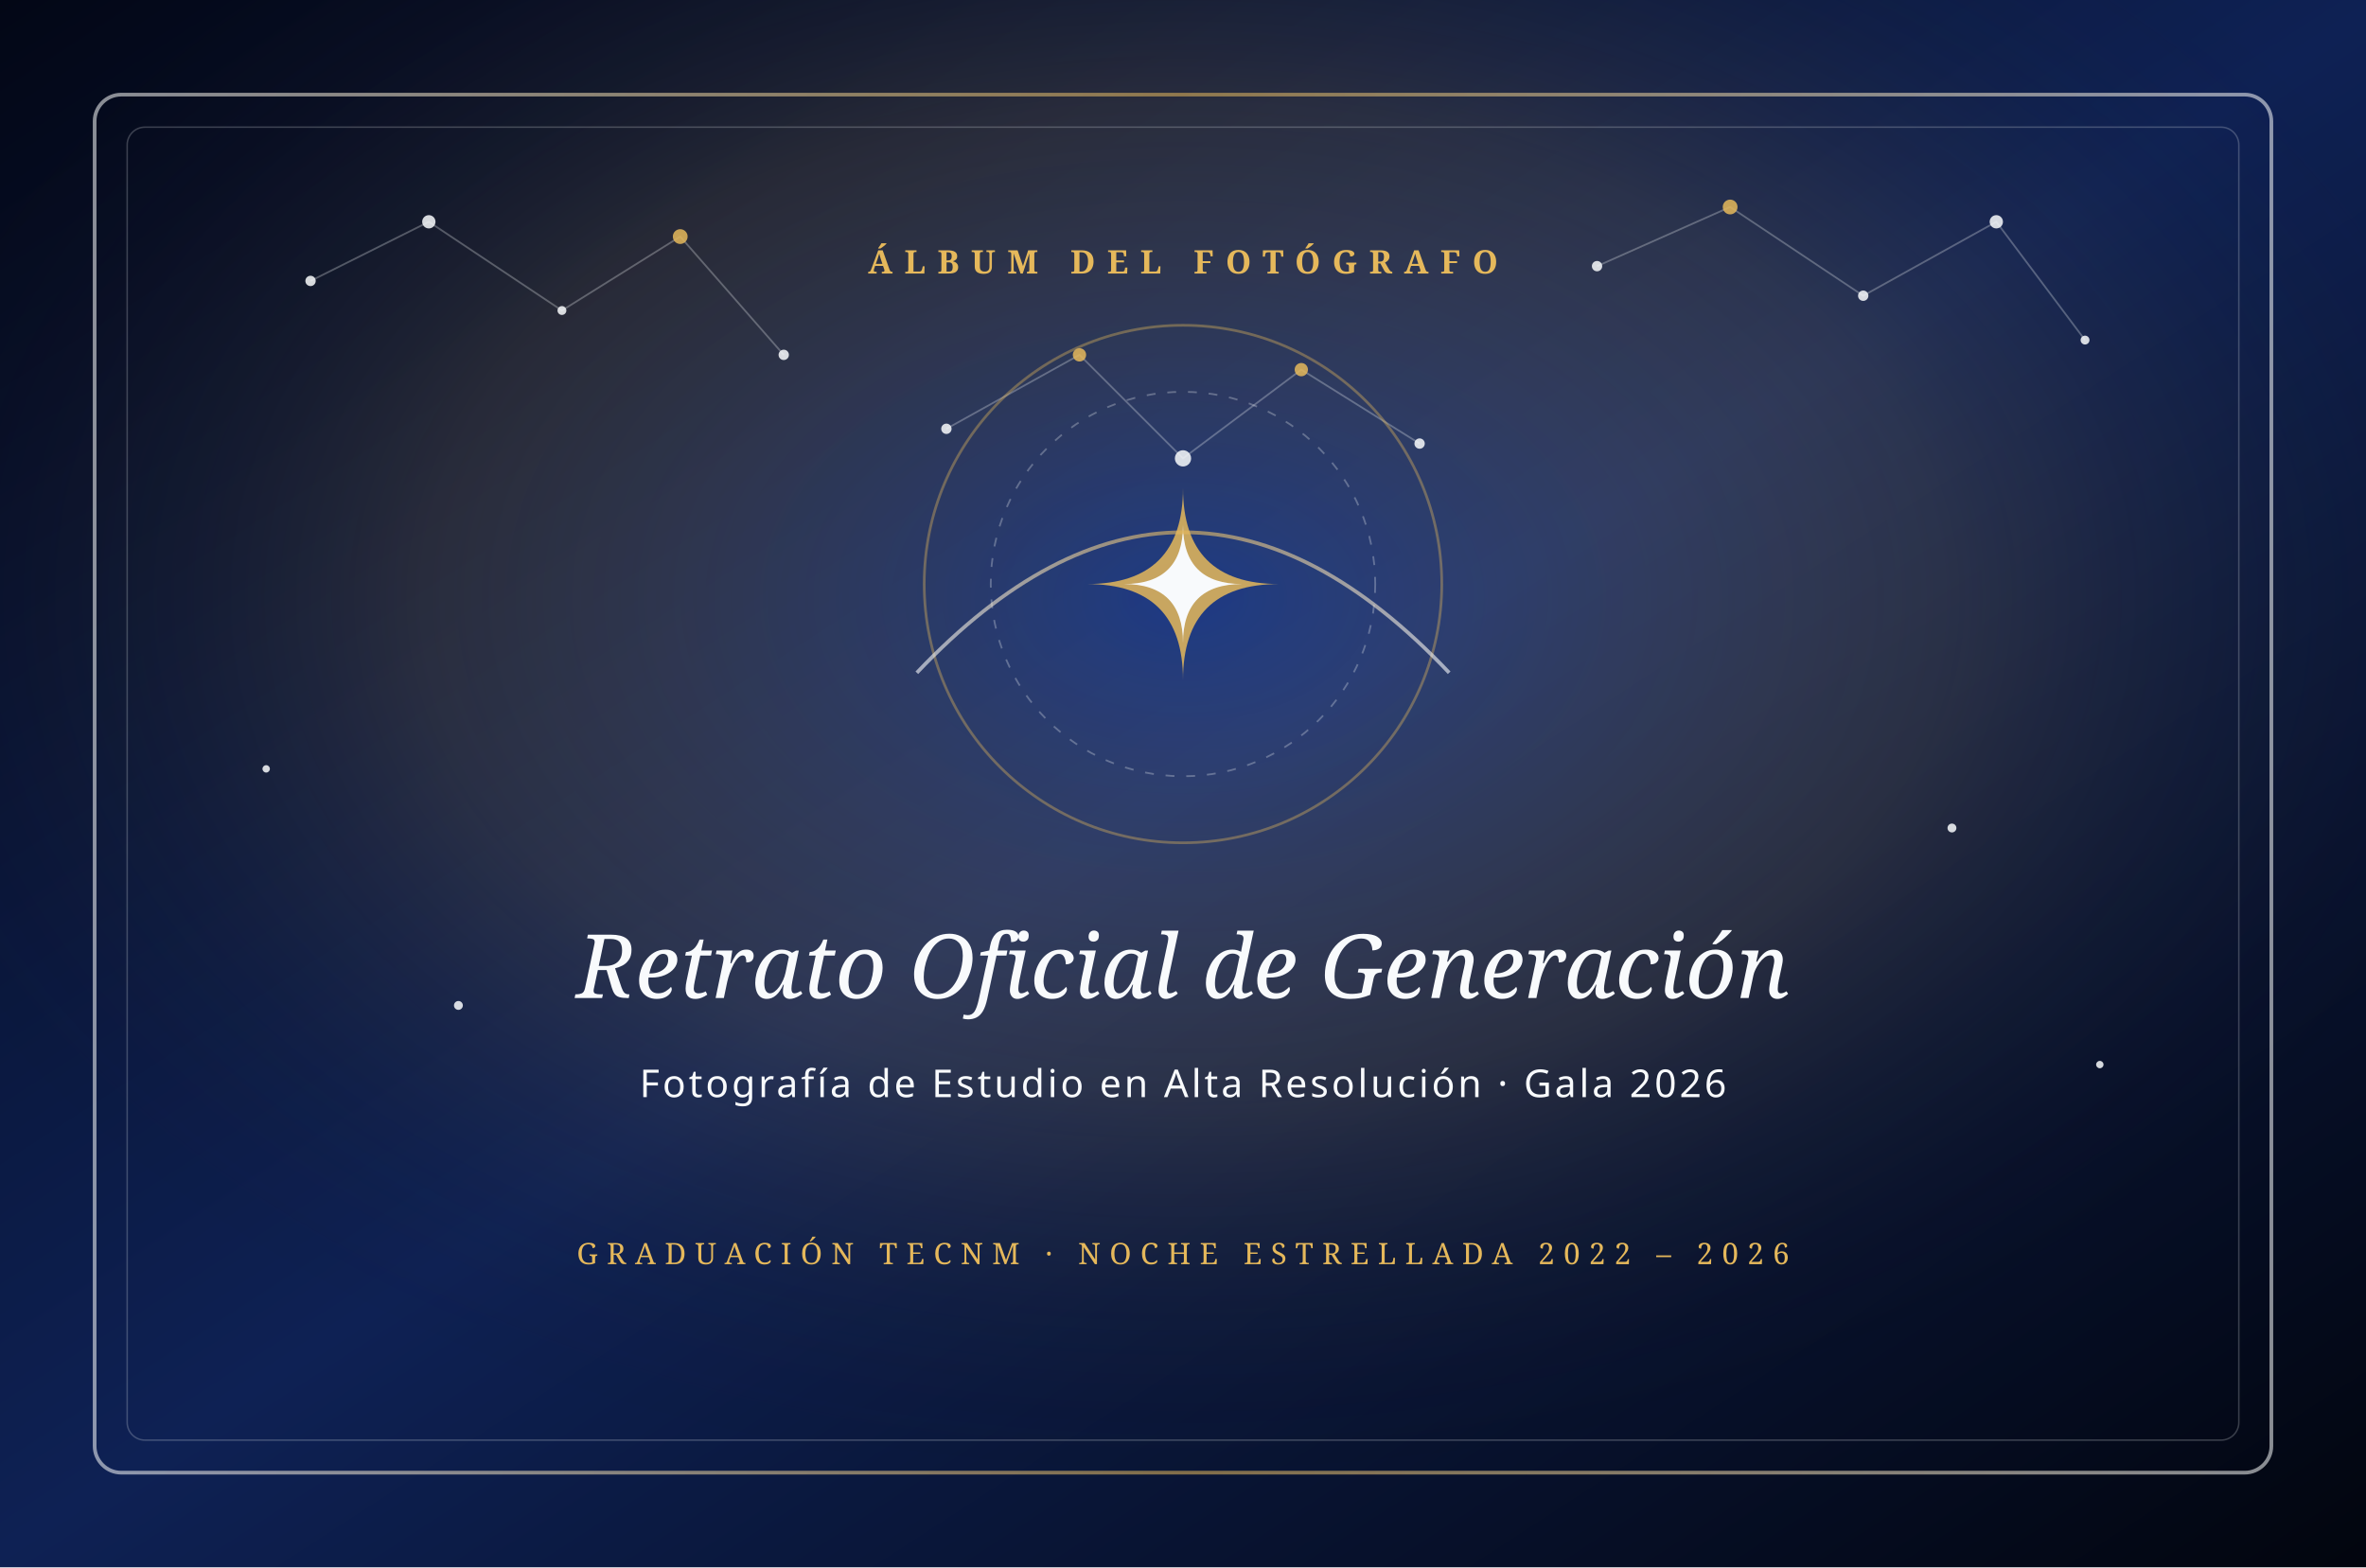
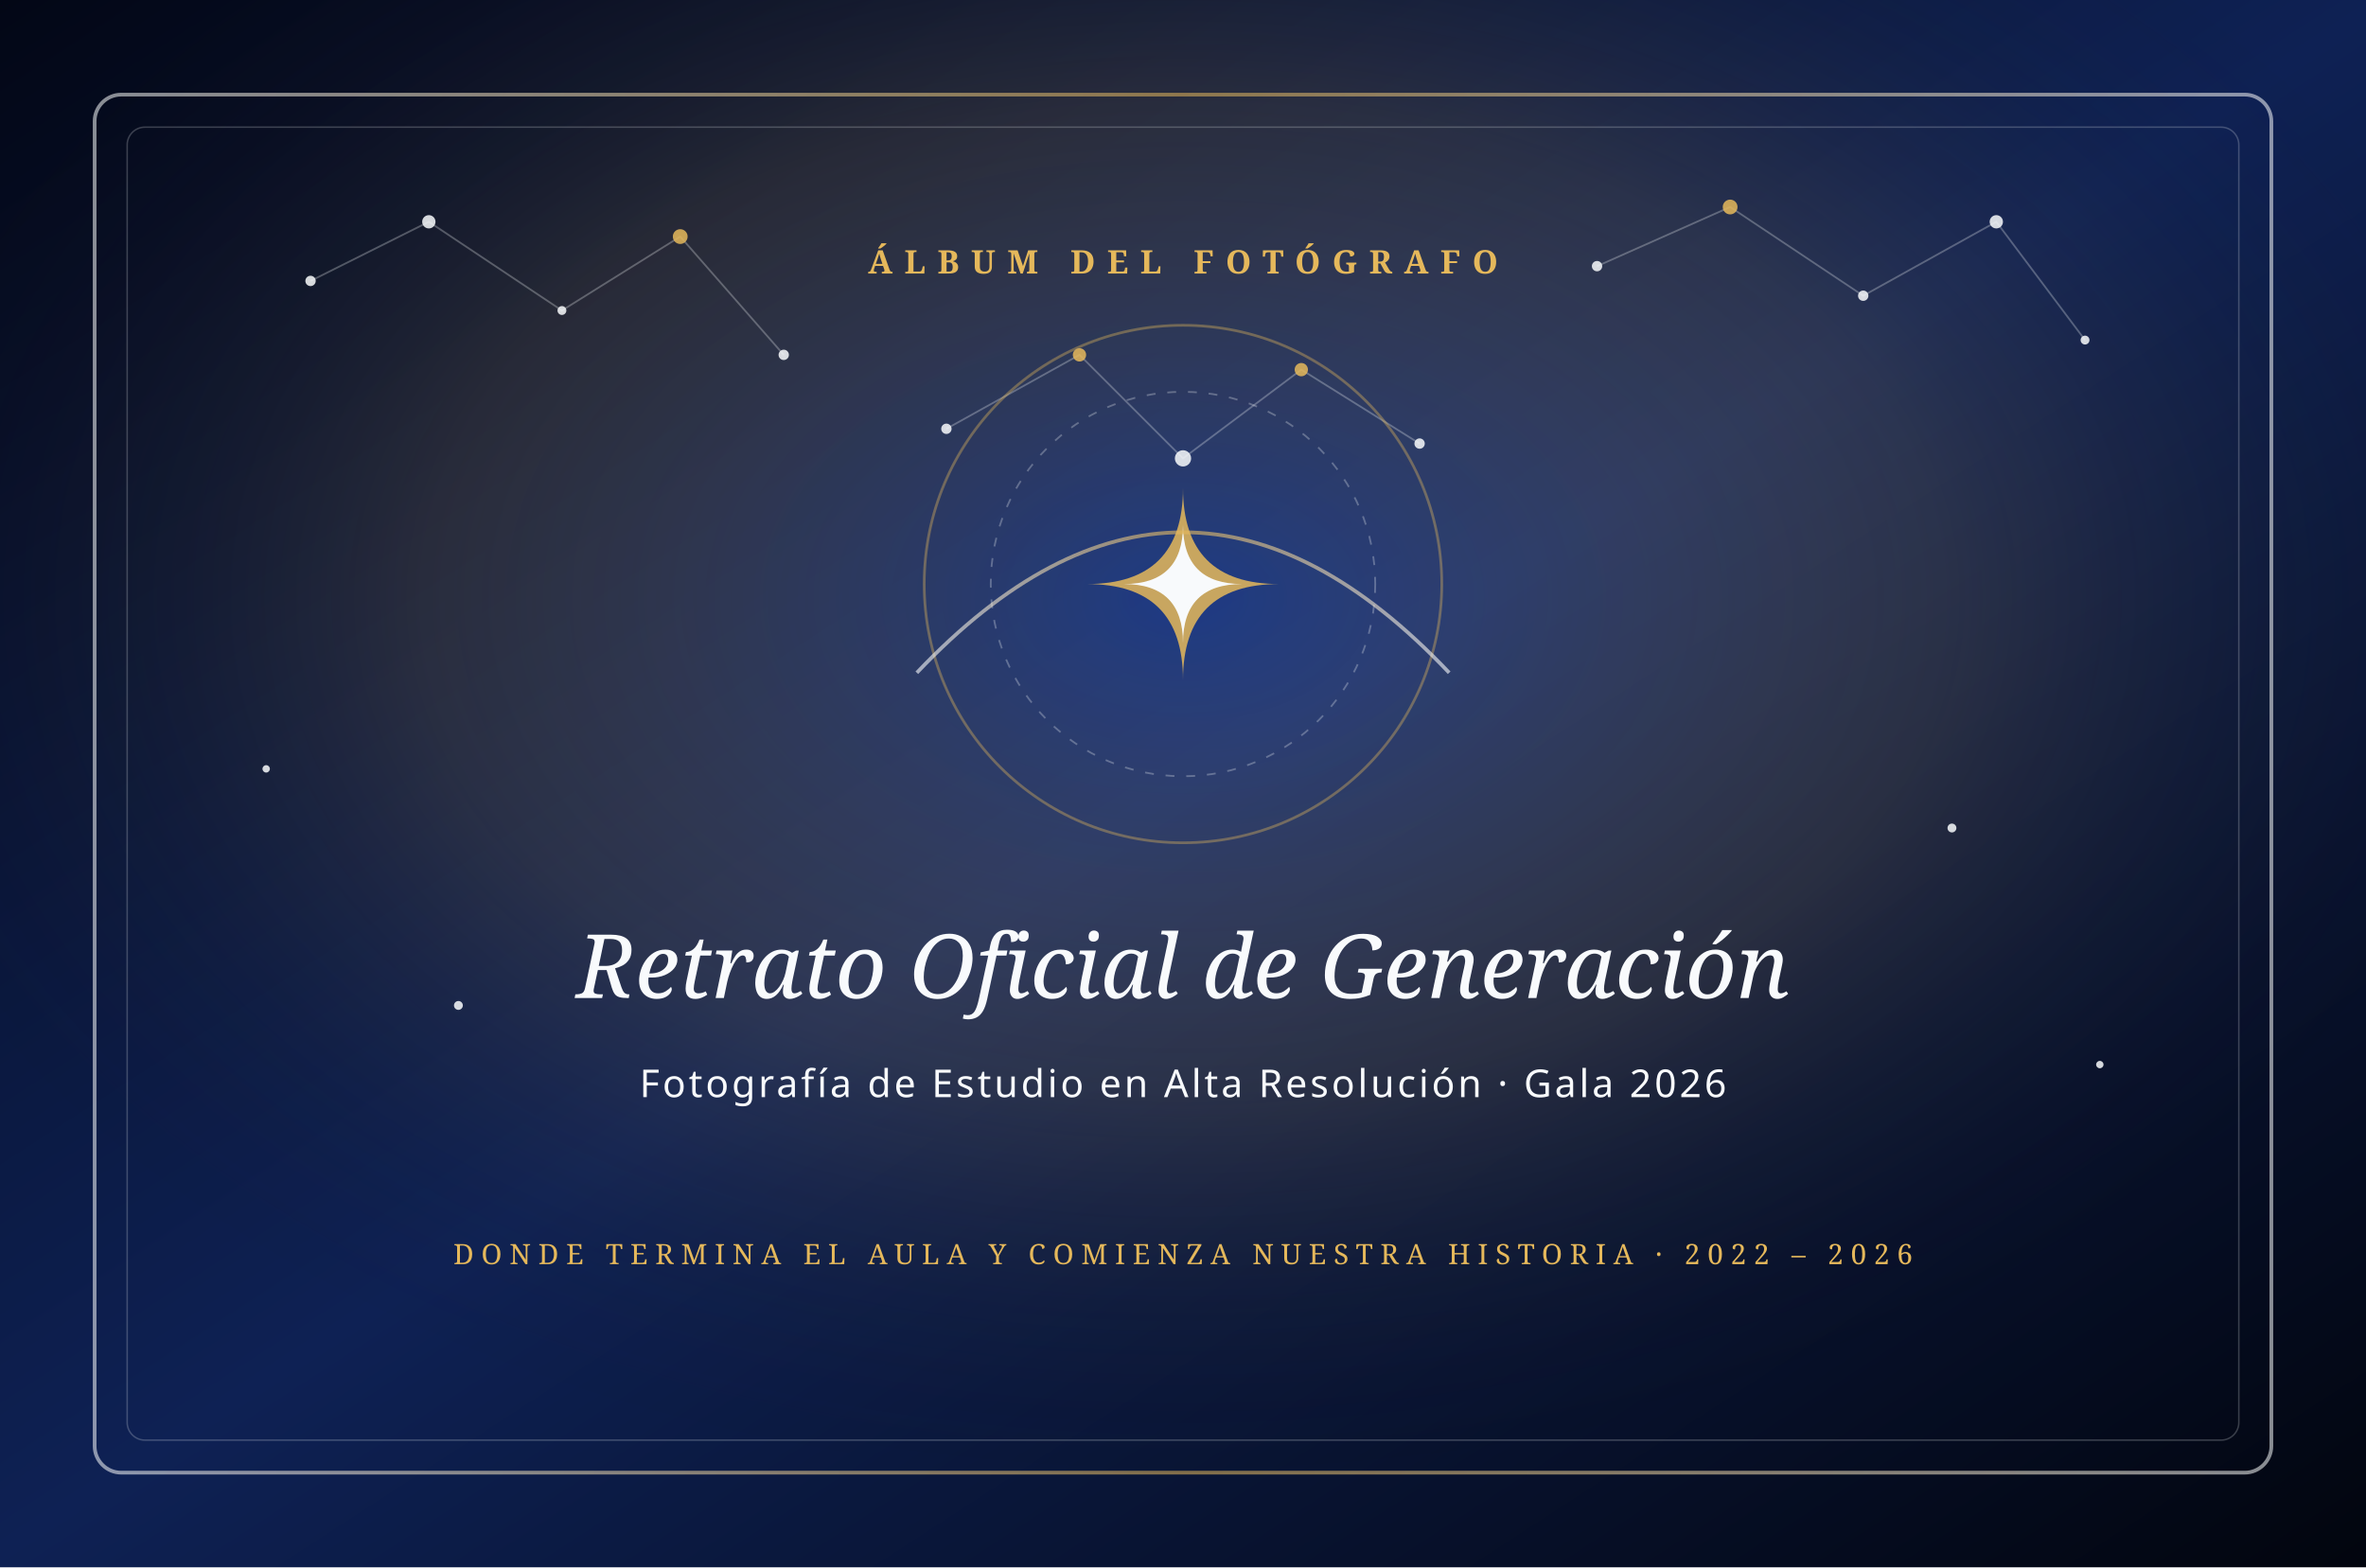
<svg xmlns="http://www.w3.org/2000/svg" viewBox="0 0 1600 1060" width="1600" height="1060">
  <defs>
    <linearGradient id="bg" x1="0%" y1="0%" x2="100%" y2="100%">
      <stop offset="0%" stop-color="#030716" />
      <stop offset="50%" stop-color="#0E2154" />
      <stop offset="100%" stop-color="#02050E" />
    </linearGradient>
    <radialGradient id="nebula" cx="50%" cy="38%" r="58%">
      <stop offset="0%" stop-color="#3867E0" stop-opacity="0.38" />
      <stop offset="55%" stop-color="#E5B85B" stop-opacity="0.14" />
      <stop offset="100%" stop-color="#02050E" stop-opacity="0" />
    </radialGradient>
    <linearGradient id="goldSilver" x1="0%" y1="0%" x2="100%" y2="0%">
      <stop offset="0%" stop-color="#F8FAFC" />
      <stop offset="50%" stop-color="#E5B85B" />
      <stop offset="100%" stop-color="#F8FAFC" />
    </linearGradient>
  </defs>
  <rect width="1600" height="1060" fill="url(#bg)" />
  <rect width="1600" height="1060" fill="url(#nebula)" />
  <g stroke="#F8FAFC" stroke-opacity="0.28" stroke-width="1.2" fill="none">
    <polyline points="210,190 290,150 380,210 460,160 530,240" />
    <polyline points="1080,180 1170,140 1260,200 1350,150 1410,230" />
    <polyline points="640,290 730,240 800,310 880,250 960,300" />
  </g>
  <g fill="#F8FAFC" opacity="0.85">
    <circle cx="210" cy="190" r="3.5" />
    <circle cx="290" cy="150" r="4.5" />
    <circle cx="380" cy="210" r="3" />
    <circle cx="460" cy="160" r="5" fill="#E5B85B" />
    <circle cx="530" cy="240" r="3.5" />
    <circle cx="1080" cy="180" r="3.5" />
    <circle cx="1170" cy="140" r="5" fill="#E5B85B" />
    <circle cx="1260" cy="200" r="3.5" />
    <circle cx="1350" cy="150" r="4.5" />
    <circle cx="1410" cy="230" r="3" />
    <circle cx="640" cy="290" r="3.5" />
    <circle cx="730" cy="240" r="4.5" fill="#E5B85B" />
    <circle cx="800" cy="310" r="5.5" />
    <circle cx="880" cy="250" r="4.5" fill="#E5B85B" />
    <circle cx="960" cy="300" r="3.5" />
    <circle cx="180" cy="520" r="2.5" />
    <circle cx="310" cy="680" r="3" />
    <circle cx="1320" cy="560" r="3" />
    <circle cx="1420" cy="720" r="2.5" />
  </g>
  <path d="M800,330 Q800,395 865,395 Q800,395 800,460 Q800,395 735,395 Q800,395 800,330 Z" fill="#E5B85B" fill-opacity="0.85" />
  <path d="M800,355 Q800,395 840,395 Q800,395 800,435 Q800,395 760,395 Q800,395 800,355 Z" fill="#F8FAFC" />
  <rect x="64" y="64" width="1472" height="932" rx="18" fill="none" stroke="url(#goldSilver)" stroke-opacity="0.55" stroke-width="2.5" />
  <rect x="86" y="86" width="1428" height="888" rx="12" fill="none" stroke="#F8FAFC" stroke-opacity="0.22" stroke-width="1" />
  <circle cx="800" cy="395" r="175" fill="none" stroke="#E5B85B" stroke-opacity="0.38" stroke-width="1.8" />
  <circle cx="800" cy="395" r="130" fill="none" stroke="#F8FAFC" stroke-opacity="0.28" stroke-width="1.2" stroke-dasharray="6 8" />
  <path d="M620,455 Q800,265 980,455" fill="none" stroke="url(#goldSilver)" stroke-opacity="0.6" stroke-width="2.5" />
  <text x="800" y="185" text-anchor="middle" fill="#E5B85B" font-family="Cinzel, Georgia, serif" font-size="22" font-weight="600" letter-spacing="8">ÁLBUM DEL FOTÓGRAFO</text>
  <text x="800" y="675" text-anchor="middle" fill="#F8FAFC" font-family="Georgia, serif" font-size="60" font-style="italic">Retrato Oficial de Generación</text>
  <text x="800" y="742" text-anchor="middle" fill="#F8FAFC" font-family="sans-serif" font-size="26" letter-spacing="2">Fotografía de Estudio en Alta Resolución · Gala 2026</text>
  <line x1="650" y1="802" x2="950" y2="802" stroke="url(#goldSilver)" stroke-opacity="0.65" stroke-width="1.8" />
-   <text x="800" y="855" text-anchor="middle" fill="#E5B85B" font-family="Cinzel, Georgia, serif" font-size="20" letter-spacing="6">GRADUACIÓN TECNM · NOCHE ESTRELLADA 2022 – 2026</text>
+   <text x="800" y="855" text-anchor="middle" fill="#E5B85B" font-family="Cinzel, Georgia, serif" font-size="19" letter-spacing="5">DONDE TERMINA EL AULA Y COMIENZA NUESTRA HISTORIA · 2022 – 2026</text>
</svg>
